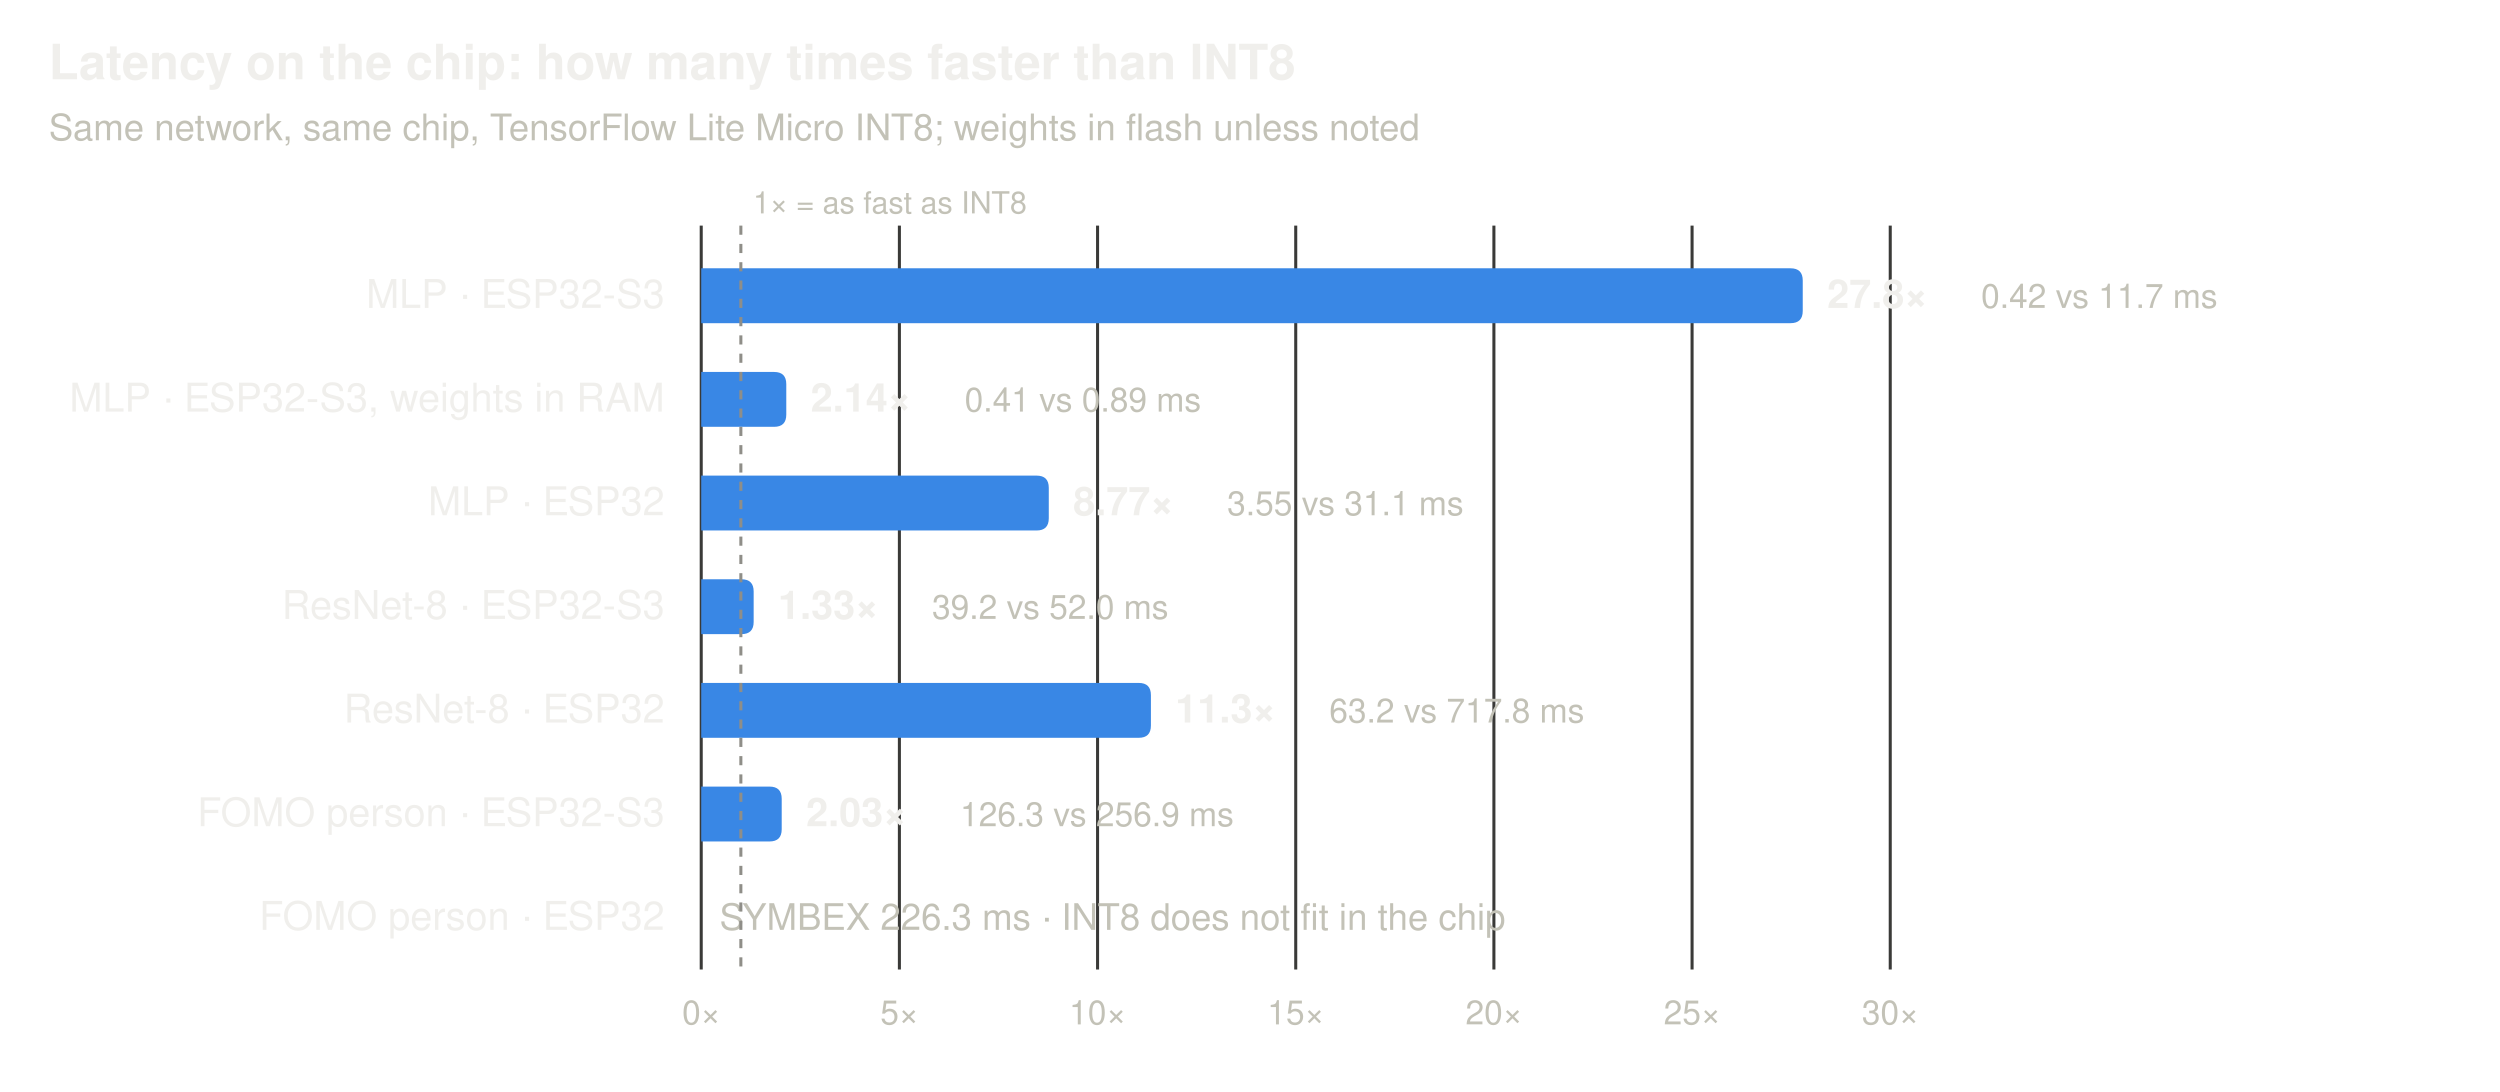
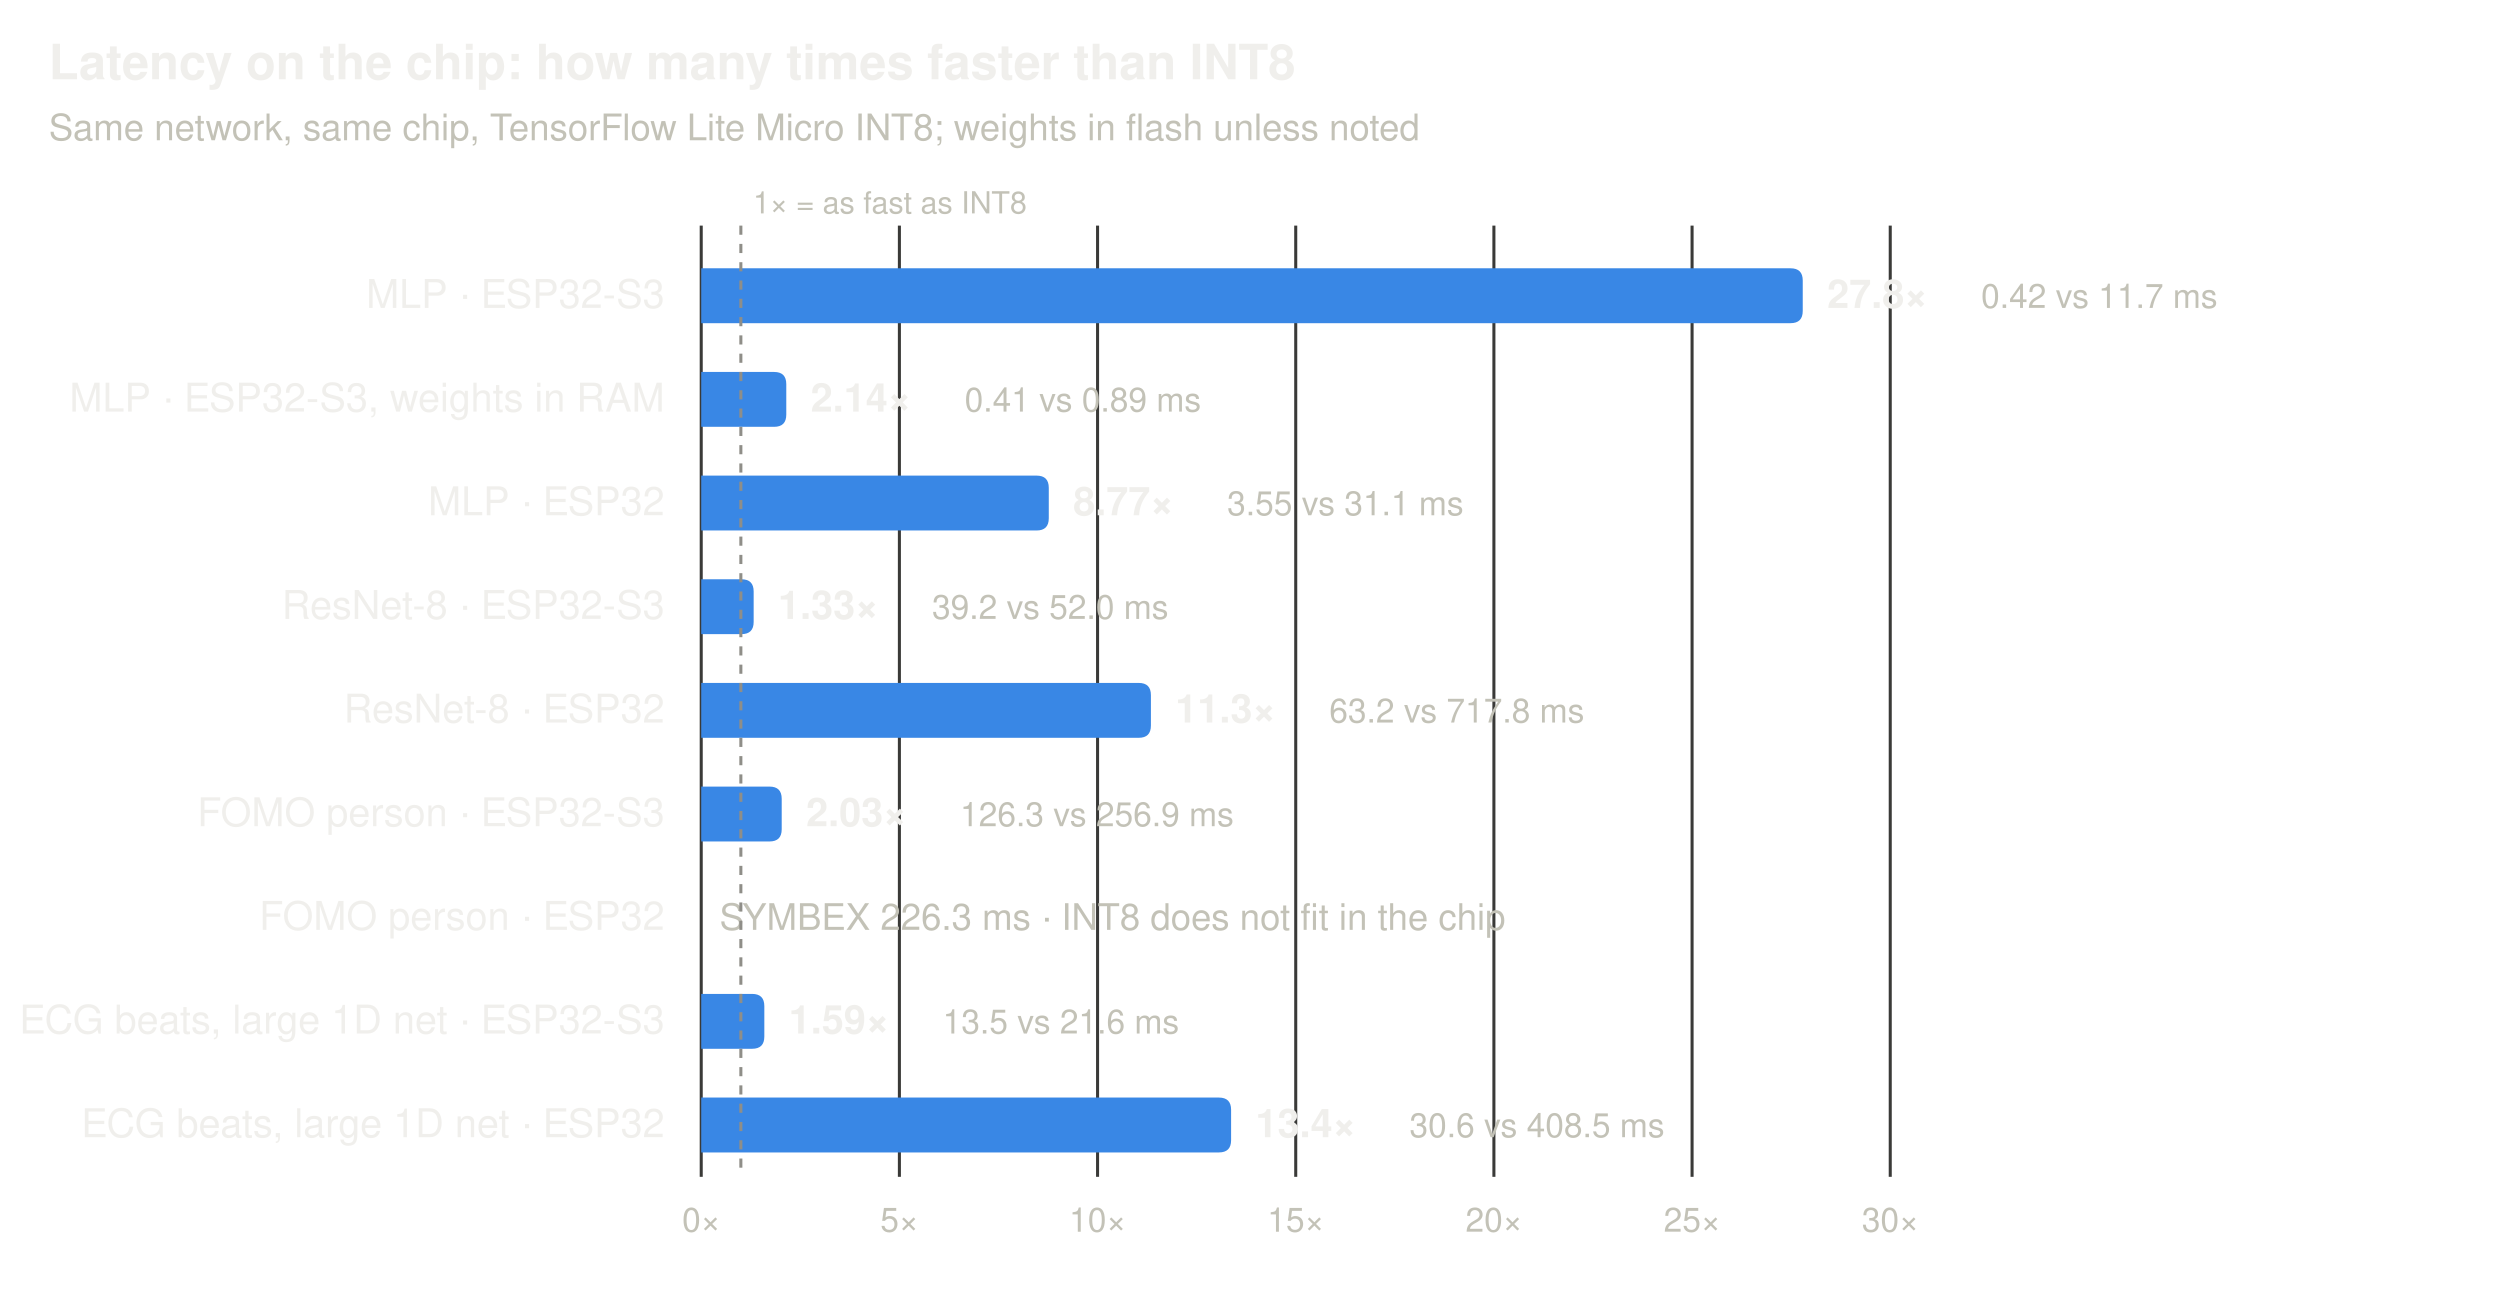
- <svg xmlns="http://www.w3.org/2000/svg" width="820" height="358" viewBox="0 0 820 358" font-family="-apple-system, 'Segoe UI', Helvetica, Arial, sans-serif" role="img">
+ <svg xmlns="http://www.w3.org/2000/svg" width="820" height="426" viewBox="0 0 820 426" font-family="-apple-system, 'Segoe UI', Helvetica, Arial, sans-serif" role="img">
  <text x="16.0" y="26.0" fill="#f0efec" font-size="16" text-anchor="start" font-weight="bold">Latency on the chip: how many times faster than INT8</text>
  <text x="16.0" y="46.0" fill="#c3c2b7" font-size="12" text-anchor="start" font-weight="normal">Same network, same chip, TensorFlow Lite Micro INT8; weights in flash unless noted</text>
-   <line x1="230.0" y1="74" x2="230.0" y2="318" stroke="#3a3a38" />
-   <text x="230.0" y="336.0" fill="#c3c2b7" font-size="11" text-anchor="middle" font-weight="normal">0×</text>
-   <line x1="295.0" y1="74" x2="295.0" y2="318" stroke="#3a3a38" />
-   <text x="295.0" y="336.0" fill="#c3c2b7" font-size="11" text-anchor="middle" font-weight="normal">5×</text>
-   <line x1="360.0" y1="74" x2="360.0" y2="318" stroke="#3a3a38" />
-   <text x="360.0" y="336.0" fill="#c3c2b7" font-size="11" text-anchor="middle" font-weight="normal">10×</text>
-   <line x1="425.0" y1="74" x2="425.0" y2="318" stroke="#3a3a38" />
-   <text x="425.0" y="336.0" fill="#c3c2b7" font-size="11" text-anchor="middle" font-weight="normal">15×</text>
-   <line x1="490.0" y1="74" x2="490.0" y2="318" stroke="#3a3a38" />
-   <text x="490.0" y="336.0" fill="#c3c2b7" font-size="11" text-anchor="middle" font-weight="normal">20×</text>
-   <line x1="555.0" y1="74" x2="555.0" y2="318" stroke="#3a3a38" />
-   <text x="555.0" y="336.0" fill="#c3c2b7" font-size="11" text-anchor="middle" font-weight="normal">25×</text>
-   <line x1="620.0" y1="74" x2="620.0" y2="318" stroke="#3a3a38" />
-   <text x="620.0" y="336.0" fill="#c3c2b7" font-size="11" text-anchor="middle" font-weight="normal">30×</text>
+   <line x1="230.0" y1="74" x2="230.0" y2="386" stroke="#3a3a38" />
+   <text x="230.0" y="404.0" fill="#c3c2b7" font-size="11" text-anchor="middle" font-weight="normal">0×</text>
+   <line x1="295.0" y1="74" x2="295.0" y2="386" stroke="#3a3a38" />
+   <text x="295.0" y="404.0" fill="#c3c2b7" font-size="11" text-anchor="middle" font-weight="normal">5×</text>
+   <line x1="360.0" y1="74" x2="360.0" y2="386" stroke="#3a3a38" />
+   <text x="360.0" y="404.0" fill="#c3c2b7" font-size="11" text-anchor="middle" font-weight="normal">10×</text>
+   <line x1="425.0" y1="74" x2="425.0" y2="386" stroke="#3a3a38" />
+   <text x="425.0" y="404.0" fill="#c3c2b7" font-size="11" text-anchor="middle" font-weight="normal">15×</text>
+   <line x1="490.0" y1="74" x2="490.0" y2="386" stroke="#3a3a38" />
+   <text x="490.0" y="404.0" fill="#c3c2b7" font-size="11" text-anchor="middle" font-weight="normal">20×</text>
+   <line x1="555.0" y1="74" x2="555.0" y2="386" stroke="#3a3a38" />
+   <text x="555.0" y="404.0" fill="#c3c2b7" font-size="11" text-anchor="middle" font-weight="normal">25×</text>
+   <line x1="620.0" y1="74" x2="620.0" y2="386" stroke="#3a3a38" />
+   <text x="620.0" y="404.0" fill="#c3c2b7" font-size="11" text-anchor="middle" font-weight="normal">30×</text>
  <text x="218.0" y="101.0" fill="#f0efec" font-size="13" text-anchor="end" font-weight="normal">MLP · ESP32-S3</text>
  <path d="M230.0,88.0 H587.3 Q591.3,88.0 591.3,92.0 V102.0 Q591.3,106.0 587.3,106.0 H230.0 Z" fill="#3987e5" />
  <text x="599.3" y="101.0" fill="#f0efec" font-size="13" text-anchor="start" font-weight="bold">27.8×</text>
  <text x="649.8" y="101.0" fill="#c3c2b7" font-size="11" text-anchor="start" font-weight="normal">0.42 vs 11.7 ms</text>
  <text x="218.0" y="135.0" fill="#f0efec" font-size="13" text-anchor="end" font-weight="normal">MLP · ESP32-S3, weights in RAM</text>
  <path d="M230.0,122.0 H253.9 Q257.9,122.0 257.9,126.0 V136.0 Q257.9,140.0 253.9,140.0 H230.0 Z" fill="#3987e5" />
  <text x="265.9" y="135.0" fill="#f0efec" font-size="13" text-anchor="start" font-weight="bold">2.14×</text>
  <text x="316.4" y="135.0" fill="#c3c2b7" font-size="11" text-anchor="start" font-weight="normal">0.41 vs 0.89 ms</text>
  <text x="218.0" y="169.0" fill="#f0efec" font-size="13" text-anchor="end" font-weight="normal">MLP · ESP32</text>
  <path d="M230.0,156.0 H340.0 Q344.0,156.0 344.0,160.0 V170.0 Q344.0,174.0 340.0,174.0 H230.0 Z" fill="#3987e5" />
  <text x="352.0" y="169.0" fill="#f0efec" font-size="13" text-anchor="start" font-weight="bold">8.77×</text>
  <text x="402.5" y="169.0" fill="#c3c2b7" font-size="11" text-anchor="start" font-weight="normal">3.55 vs 31.1 ms</text>
  <text x="218.0" y="203.0" fill="#f0efec" font-size="13" text-anchor="end" font-weight="normal">ResNet-8 · ESP32-S3</text>
  <path d="M230.0,190.0 H243.2 Q247.2,190.0 247.2,194.0 V204.0 Q247.2,208.0 243.2,208.0 H230.0 Z" fill="#3987e5" />
  <text x="255.2" y="203.0" fill="#f0efec" font-size="13" text-anchor="start" font-weight="bold">1.33×</text>
  <text x="305.7" y="203.0" fill="#c3c2b7" font-size="11" text-anchor="start" font-weight="normal">39.2 vs 52.0 ms</text>
  <text x="218.0" y="237.0" fill="#f0efec" font-size="13" text-anchor="end" font-weight="normal">ResNet-8 · ESP32</text>
  <path d="M230.0,224.0 H373.5 Q377.5,224.0 377.5,228.0 V238.0 Q377.5,242.0 373.5,242.0 H230.0 Z" fill="#3987e5" />
  <text x="385.5" y="237.0" fill="#f0efec" font-size="13" text-anchor="start" font-weight="bold">11.3×</text>
  <text x="436.0" y="237.0" fill="#c3c2b7" font-size="11" text-anchor="start" font-weight="normal">63.2 vs 717.8 ms</text>
  <text x="218.0" y="271.0" fill="#f0efec" font-size="13" text-anchor="end" font-weight="normal">FOMO person · ESP32-S3</text>
  <path d="M230.0,258.0 H252.4 Q256.4,258.0 256.4,262.0 V272.0 Q256.4,276.0 252.4,276.0 H230.0 Z" fill="#3987e5" />
  <text x="264.4" y="271.0" fill="#f0efec" font-size="13" text-anchor="start" font-weight="bold">2.03×</text>
  <text x="314.9" y="271.0" fill="#c3c2b7" font-size="11" text-anchor="start" font-weight="normal">126.3 vs 256.9 ms</text>
  <text x="218.0" y="305.0" fill="#f0efec" font-size="13" text-anchor="end" font-weight="normal">FOMO person · ESP32</text>
  <text x="236.0" y="305.0" fill="#c3c2b7" font-size="12" text-anchor="start" font-weight="normal">SYMBEX 226.3 ms · INT8 does not fit in the chip</text>
-   <line x1="243.0" y1="74" x2="243.0" y2="318" stroke="#8f8e88" stroke-dasharray="3 3" />
+   <text x="218.0" y="339.0" fill="#f0efec" font-size="13" text-anchor="end" font-weight="normal">ECG beats, large 1D net · ESP32-S3</text>
+   <path d="M230.0,326.0 H246.7 Q250.7,326.0 250.7,330.0 V340.0 Q250.7,344.0 246.7,344.0 H230.0 Z" fill="#3987e5" />
+   <text x="258.7" y="339.0" fill="#f0efec" font-size="13" text-anchor="start" font-weight="bold">1.59×</text>
+   <text x="309.2" y="339.0" fill="#c3c2b7" font-size="11" text-anchor="start" font-weight="normal">13.5 vs 21.6 ms</text>
+   <text x="218.0" y="373.0" fill="#f0efec" font-size="13" text-anchor="end" font-weight="normal">ECG beats, large 1D net · ESP32</text>
+   <path d="M230.0,360.0 H399.8 Q403.8,360.0 403.8,364.0 V374.0 Q403.8,378.0 399.8,378.0 H230.0 Z" fill="#3987e5" />
+   <text x="411.8" y="373.0" fill="#f0efec" font-size="13" text-anchor="start" font-weight="bold">13.4×</text>
+   <text x="462.3" y="373.0" fill="#c3c2b7" font-size="11" text-anchor="start" font-weight="normal">30.6 vs 408.5 ms</text>
+   <line x1="243.0" y1="74" x2="243.0" y2="386" stroke="#8f8e88" stroke-dasharray="3 3" />
  <text x="247.0" y="70.0" fill="#c3c2b7" font-size="10" text-anchor="start" font-weight="normal">1× = as fast as INT8</text>
</svg>
